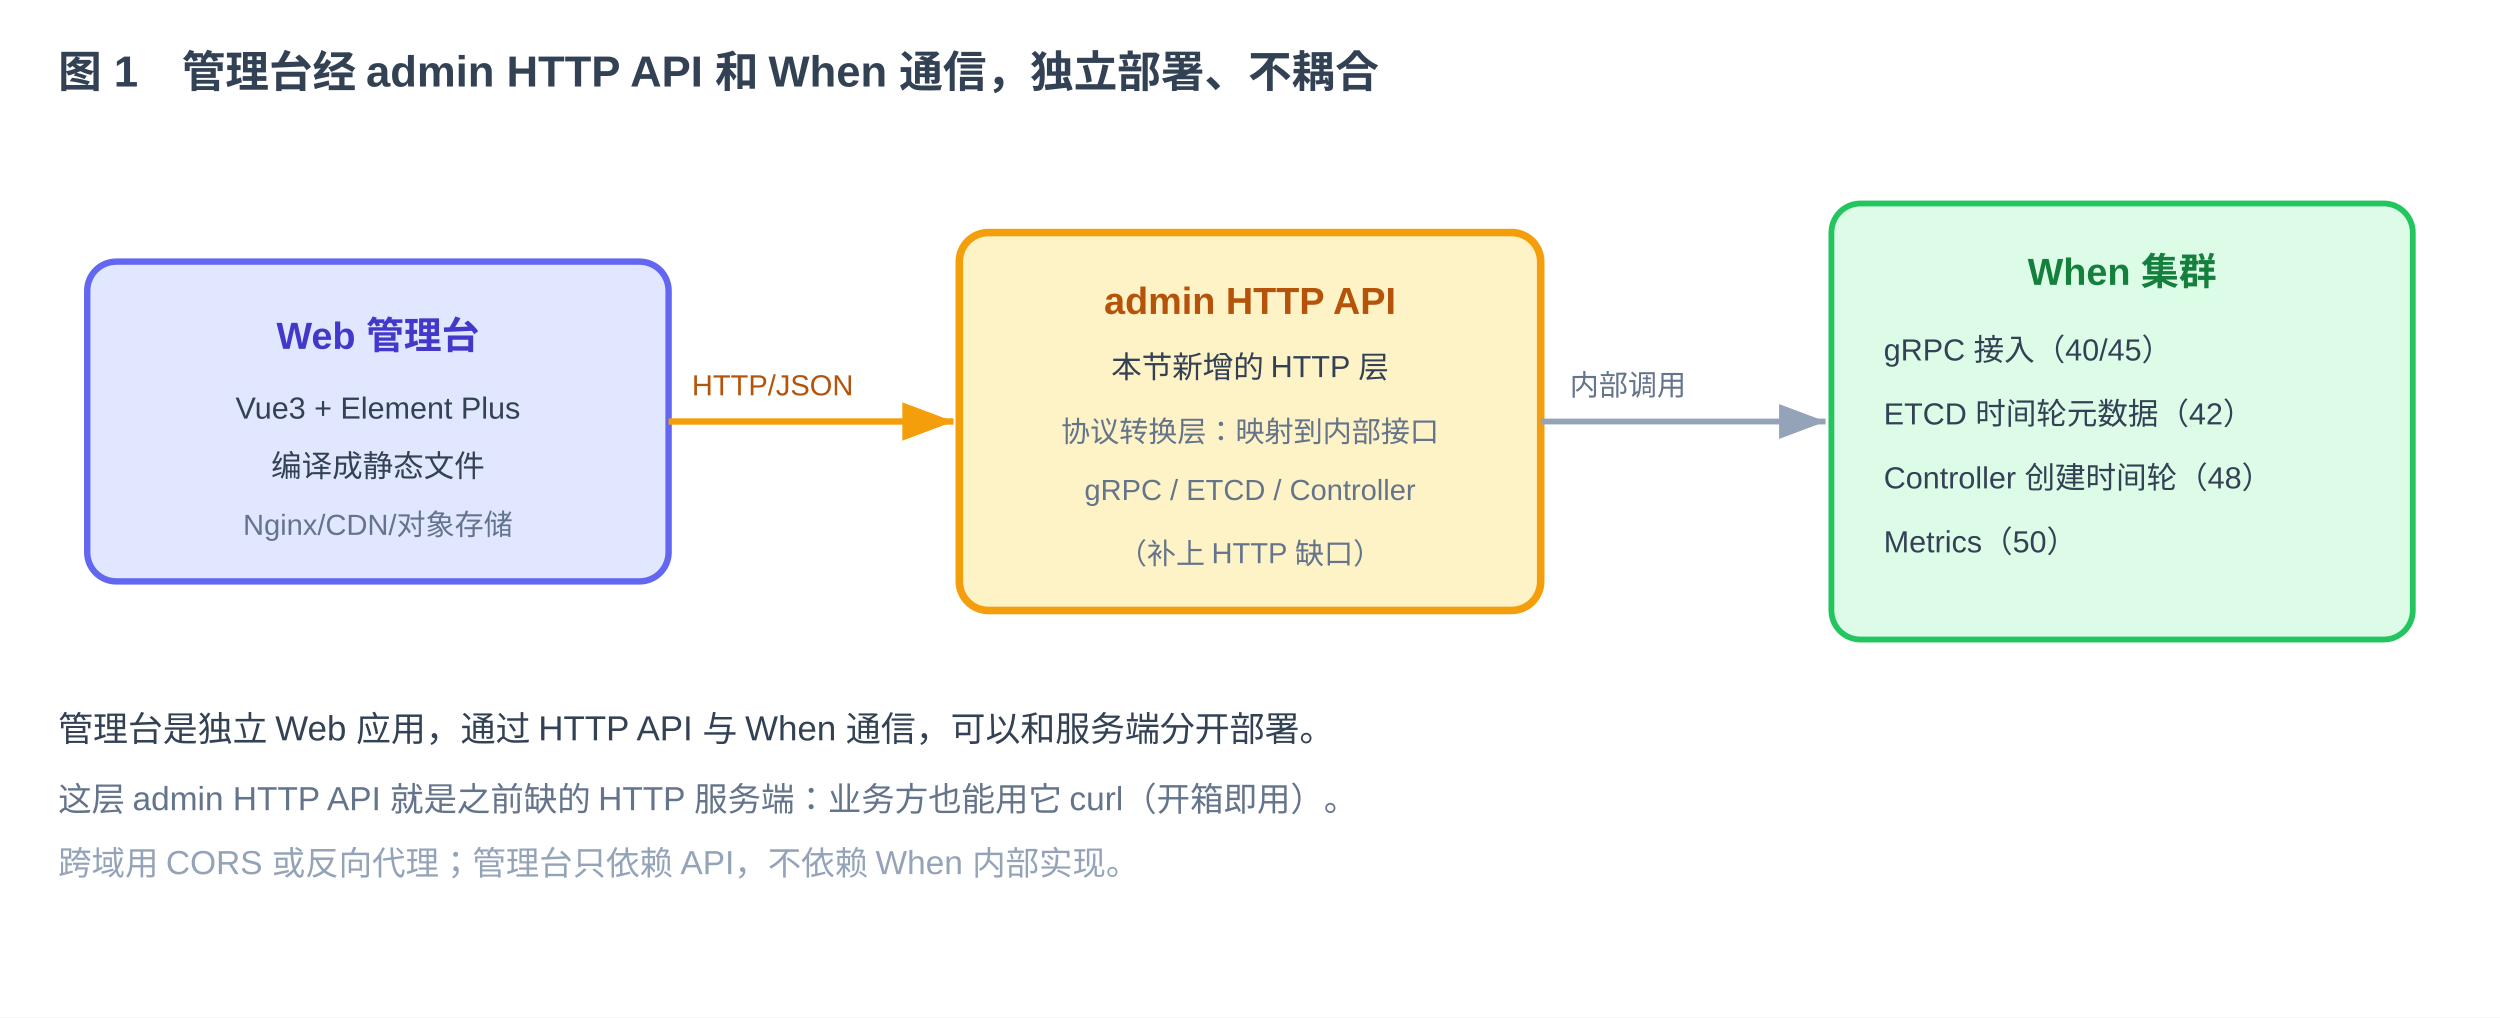
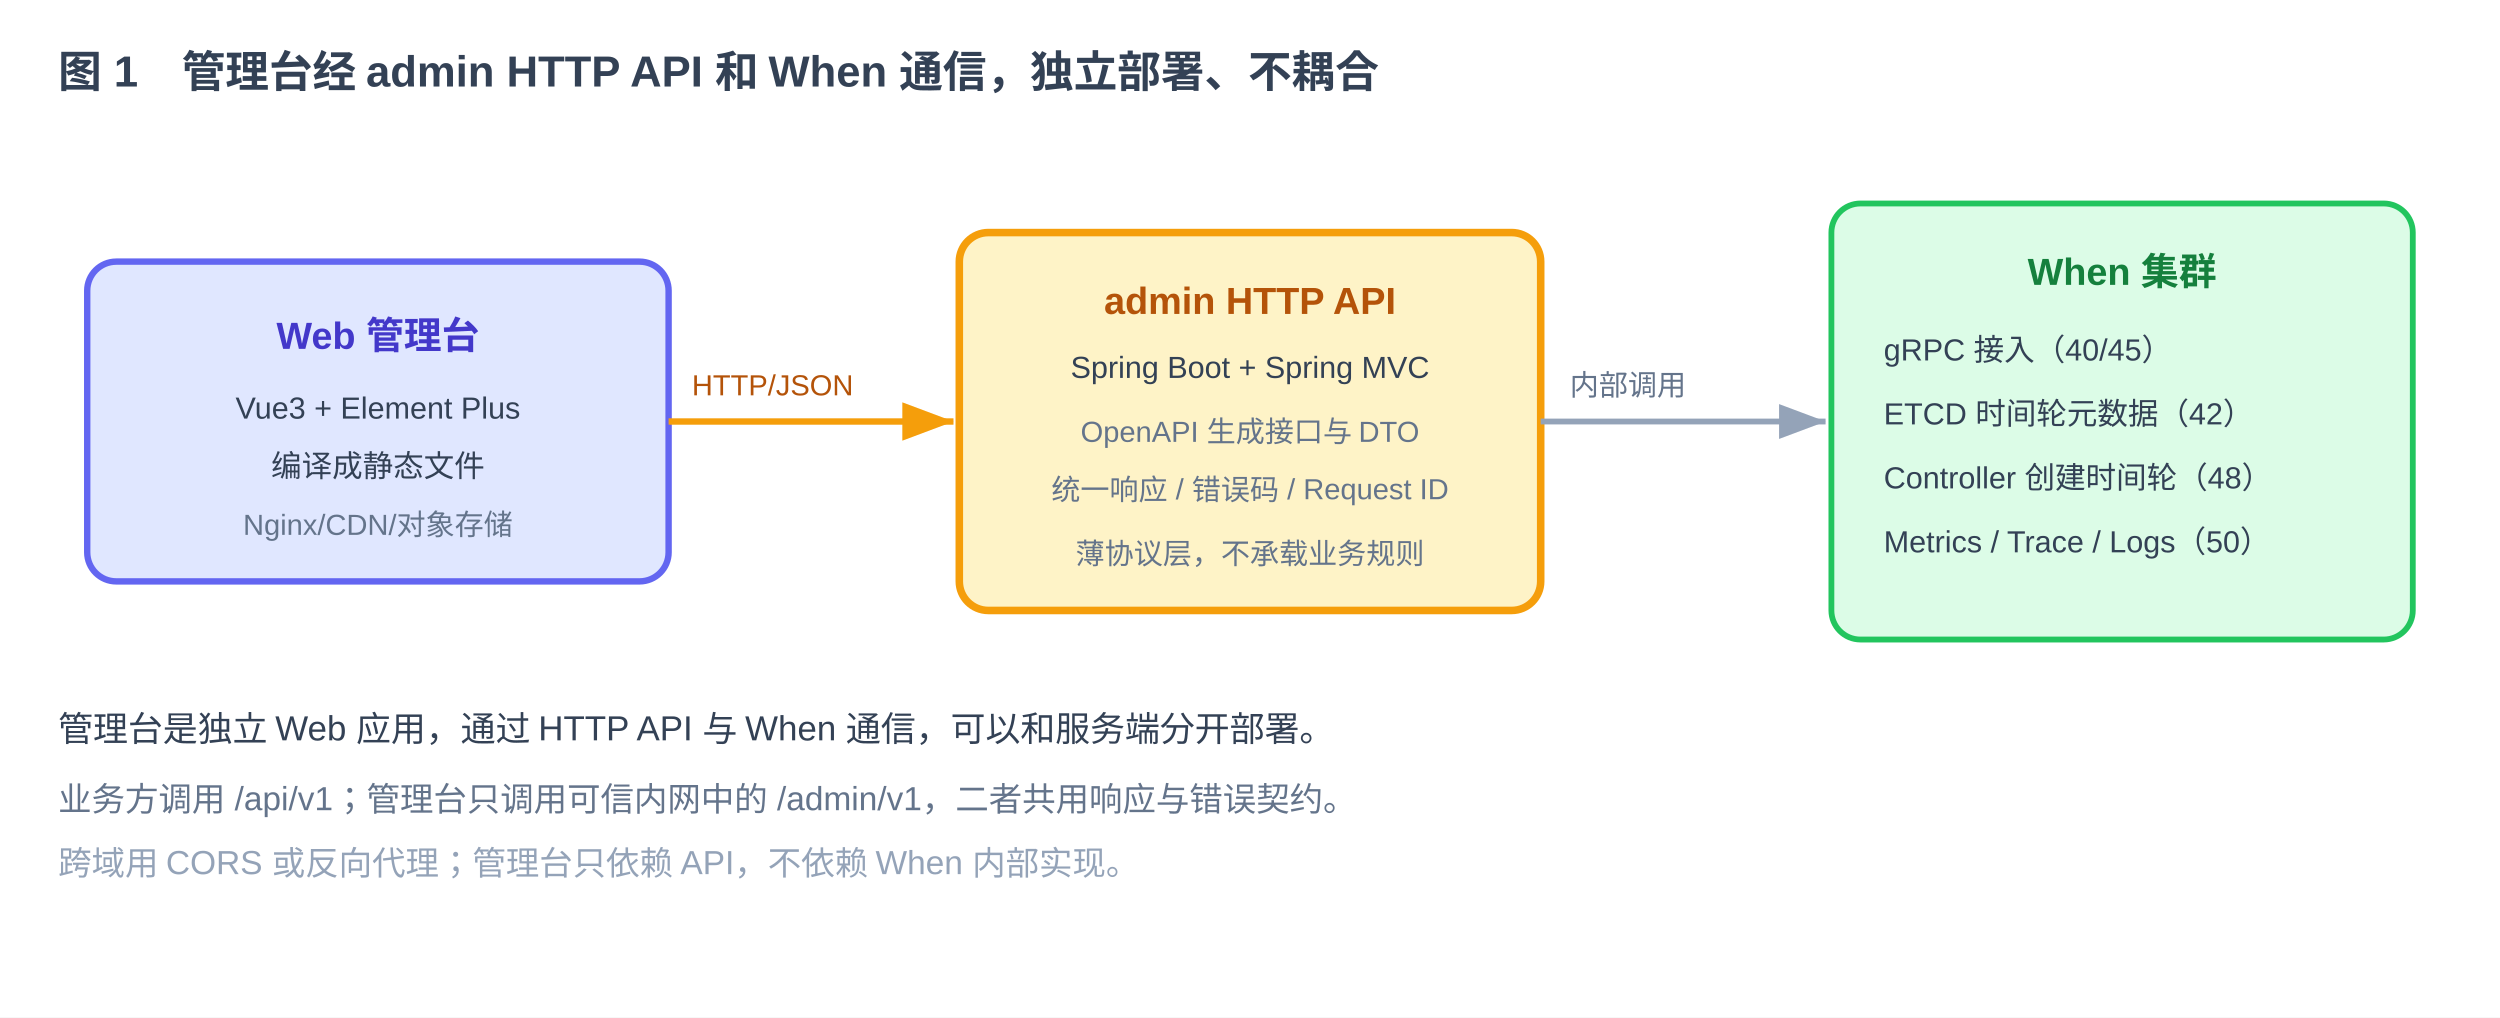
<svg xmlns="http://www.w3.org/2000/svg" viewBox="0 0 860 350">
  <rect width="860" height="350" fill="#ffffff" />
  <defs>
    <marker id="m1-amber" markerWidth="10" markerHeight="10" refX="8" refY="3" orient="auto">
      <path d="M0,0 L8,3 L0,6 Z" fill="#f59e0b" />
    </marker>
    <marker id="m1-grey" markerWidth="10" markerHeight="10" refX="8" refY="3" orient="auto">
      <path d="M0,0 L8,3 L0,6 Z" fill="#94a3b8" />
    </marker>
  </defs>
  <text x="20" y="30" font-family="Arial, sans-serif" font-size="15" font-weight="bold" fill="#334155">图 1　管理台经 admin HTTP API 和 When 通信，独立部署、不耦合</text>
  <rect x="30" y="90" width="200" height="110" rx="10" fill="#e0e7ff" stroke="#6366f1" stroke-width="2.2" />
  <text x="130" y="120" font-family="Arial, sans-serif" font-size="13" font-weight="bold" fill="#4338ca" text-anchor="middle">Web 管理台</text>
  <text x="130" y="144" font-family="Arial, sans-serif" font-size="10.5" fill="#334155" text-anchor="middle">Vue3 + Element Plus</text>
  <text x="130" y="164" font-family="Arial, sans-serif" font-size="10.5" fill="#334155" text-anchor="middle">编译成静态文件</text>
  <text x="130" y="184" font-family="Arial, sans-serif" font-size="10" fill="#64748b" text-anchor="middle">Nginx/CDN/对象存储</text>
  <rect x="330" y="80" width="200" height="130" rx="10" fill="#fef3c7" stroke="#f59e0b" stroke-width="2.6" />
  <text x="430" y="108" font-family="Arial, sans-serif" font-size="13" font-weight="bold" fill="#b45309" text-anchor="middle">admin HTTP API</text>
-   <text x="430" y="130" font-family="Arial, sans-serif" font-size="10.5" fill="#334155" text-anchor="middle">本节新增的 HTTP 层</text>
-   <text x="430" y="152" font-family="Arial, sans-serif" font-size="10" fill="#64748b" text-anchor="middle">协议转换层：映射到内部接口</text>
-   <text x="430" y="172" font-family="Arial, sans-serif" font-size="10" fill="#64748b" text-anchor="middle">gRPC / ETCD / Controller</text>
-   <text x="430" y="194" font-family="Arial, sans-serif" font-size="10" fill="#64748b" text-anchor="middle">（补上 HTTP 缺口）</text>
+   <text x="430" y="130" font-family="Arial, sans-serif" font-size="10.5" fill="#334155" text-anchor="middle">Spring Boot + Spring MVC</text>
+   <text x="430" y="152" font-family="Arial, sans-serif" font-size="10" fill="#64748b" text-anchor="middle">OpenAPI 生成接口与 DTO</text>
+   <text x="430" y="172" font-family="Arial, sans-serif" font-size="10" fill="#64748b" text-anchor="middle">统一响应 / 错误码 / Request ID</text>
+   <text x="430" y="194" font-family="Arial, sans-serif" font-size="10" fill="#64748b" text-anchor="middle">薄协议层，不承载业务规则</text>
  <rect x="630" y="70" width="200" height="150" rx="10" fill="#dcfce7" stroke="#22c55e" stroke-width="2" />
  <text x="730" y="98" font-family="Arial, sans-serif" font-size="13" font-weight="bold" fill="#15803d" text-anchor="middle">When 集群</text>
  <text x="648" y="124" font-family="Arial, sans-serif" font-size="10.5" fill="#334155">gRPC 接入（40/45）</text>
  <text x="648" y="146" font-family="Arial, sans-serif" font-size="10.5" fill="#334155">ETCD 时间轮元数据（42）</text>
  <text x="648" y="168" font-family="Arial, sans-serif" font-size="10.5" fill="#334155">Controller 创建时间轮（48）</text>
-   <text x="648" y="190" font-family="Arial, sans-serif" font-size="10.5" fill="#334155">Metrics（50）</text>
+   <text x="648" y="190" font-family="Arial, sans-serif" font-size="10.5" fill="#334155">Metrics / Trace / Logs（50）</text>
  <line x1="230" y1="145" x2="328" y2="145" stroke="#f59e0b" stroke-width="2.2" marker-end="url(#m1-amber)" />
  <text x="238" y="136" font-family="Arial, sans-serif" font-size="10" fill="#b45309">HTTP/JSON</text>
  <line x1="530" y1="145" x2="628" y2="145" stroke="#94a3b8" stroke-width="2" marker-end="url(#m1-grey)" />
  <text x="540" y="136" font-family="Arial, sans-serif" font-size="10" fill="#64748b">内部调用</text>
  <text x="20" y="255" font-family="Arial, sans-serif" font-size="12" fill="#334155">管理台是独立 Web 应用，通过 HTTP API 与 When 通信，可以和服务端分开部署。</text>
-   <text x="20" y="279" font-family="Arial, sans-serif" font-size="11.5" fill="#64748b">这层 admin HTTP API 就是之前缺的 HTTP 服务端：业务方也能用它 curl（开箱即用）。</text>
+   <text x="20" y="279" font-family="Arial, sans-serif" font-size="11.5" fill="#64748b">业务方调用 /api/v1；管理台只调用可信内网中的 /admin/v1，二者共用响应与错误契约。</text>
  <text x="20" y="301" font-family="Arial, sans-serif" font-size="11.5" fill="#94a3b8">跨域用 CORS 或反向代理；管理台只依赖 API，不依赖 When 内部实现。</text>
</svg>
